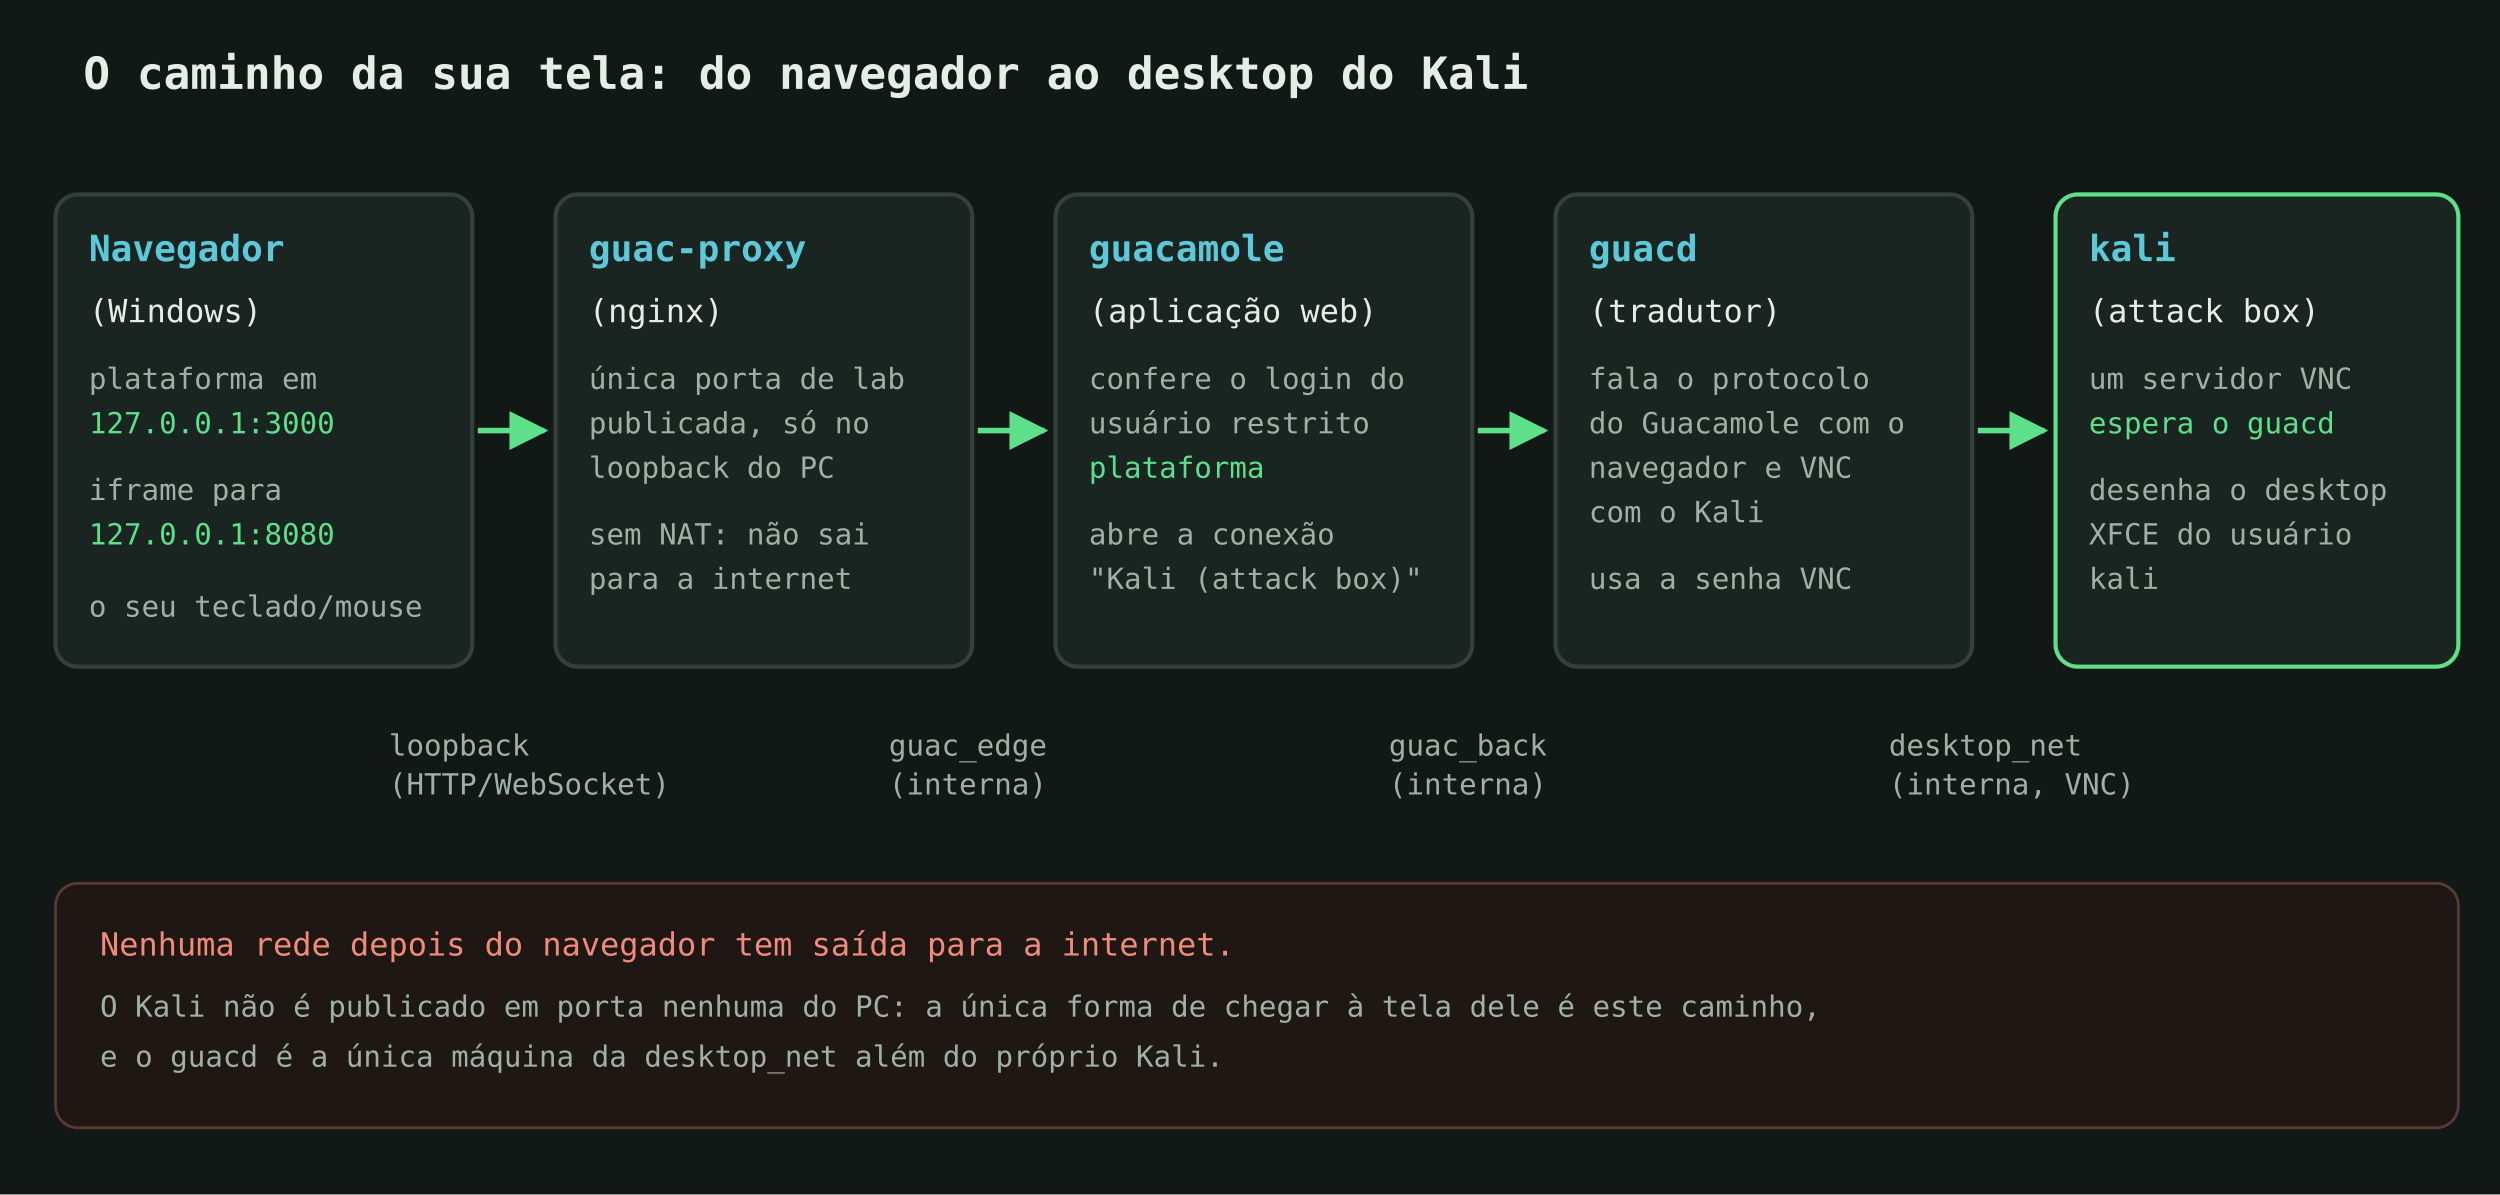
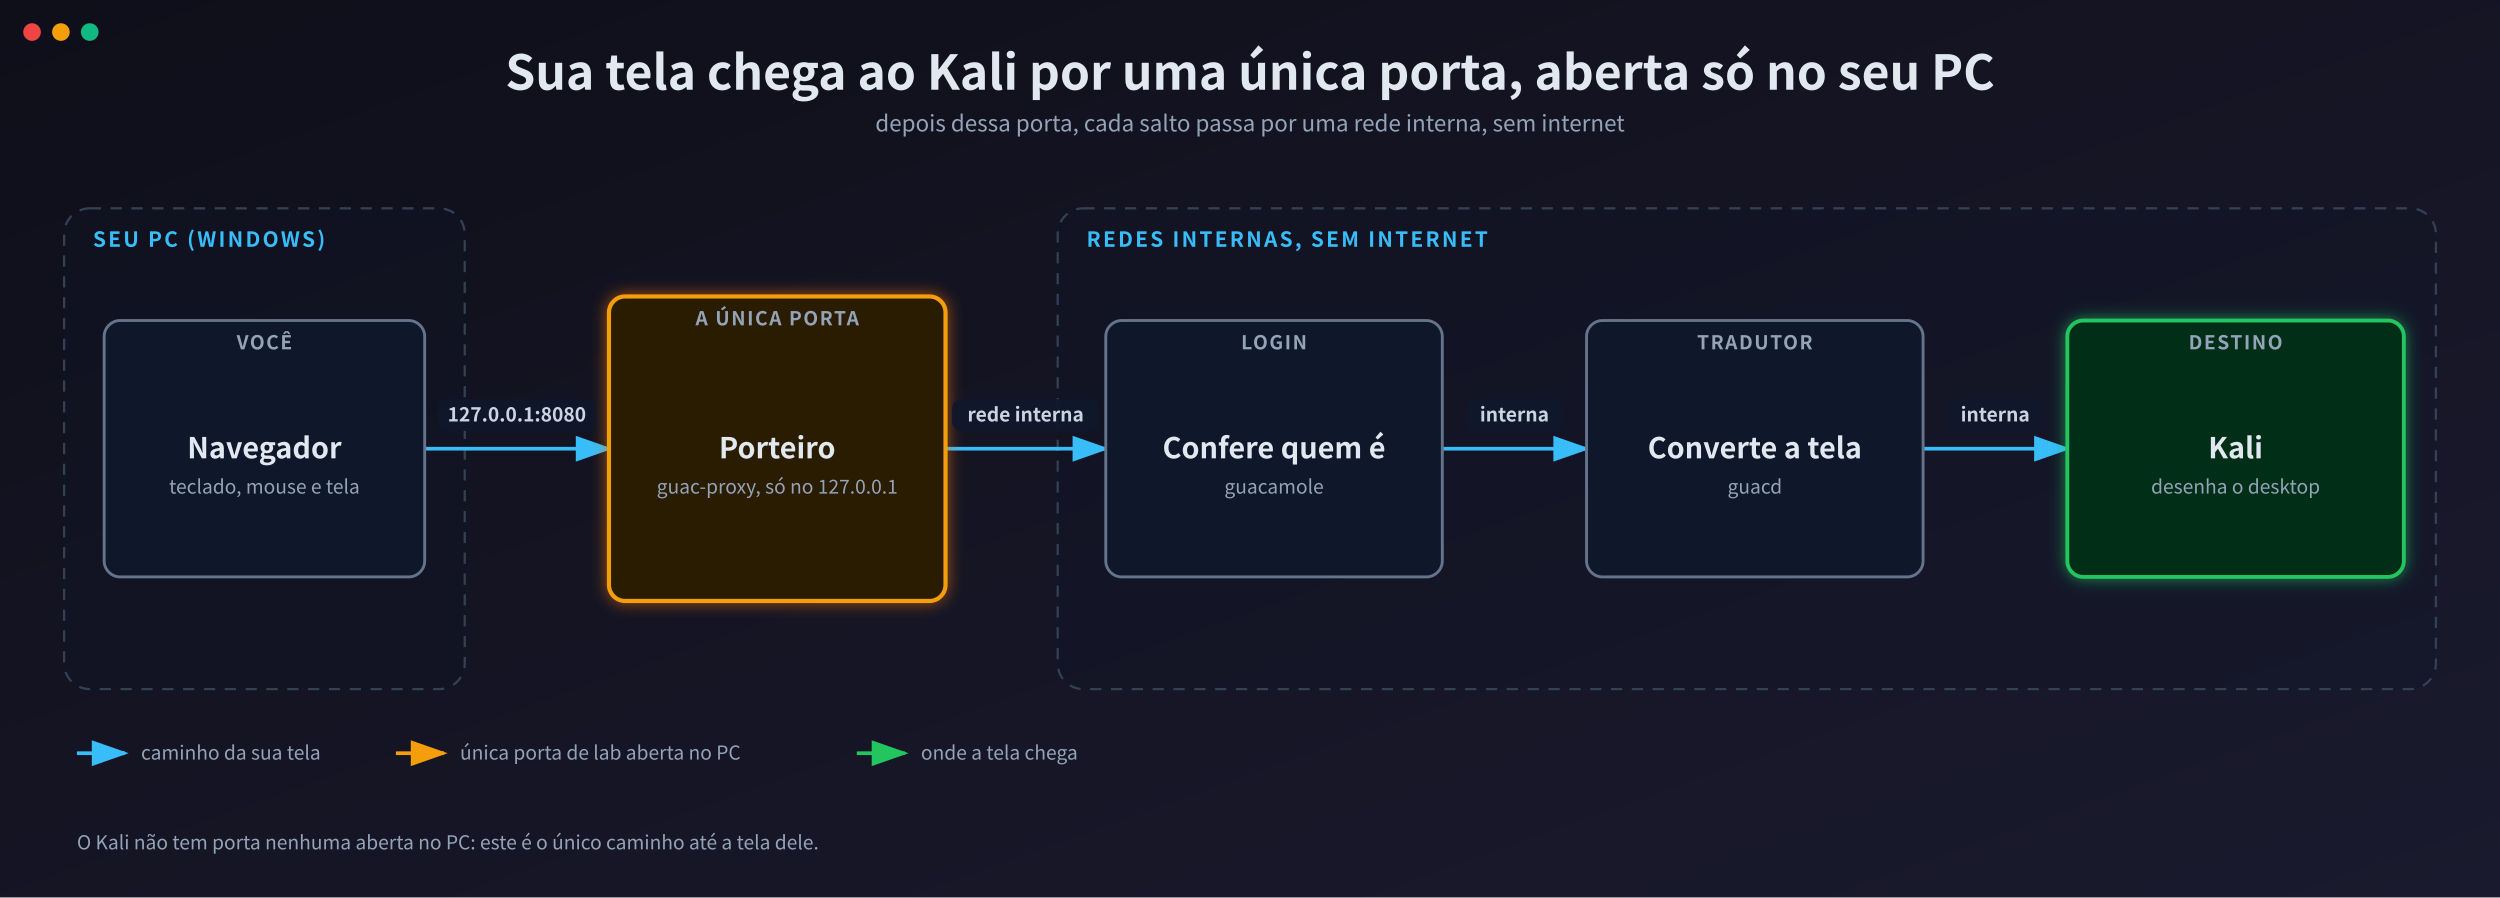
- <svg xmlns="http://www.w3.org/2000/svg" viewBox="0 0 900 430" role="img" aria-labelledby="t d">
-   <style>
-     text { font-family: ui-monospace, "DejaVu Sans Mono", Menlo, Consolas, monospace; fill: #e6ede8; }
-     .t { font-size: 16px; font-weight: 700; }
-     .h { font-size: 13px; font-weight: 700; fill: #5cc8d8; }
-     .b { font-size: 11.5px; }
-     .s { font-size: 10.5px; fill: #9fb0a6; }
-     .g { fill: #5ee08a; }
-     .r { fill: #f08a7a; }
-   </style>
+ <svg xmlns="http://www.w3.org/2000/svg" viewBox="0 0 1560 560" width="1560" height="560" data-generator="fireworks-tech-graph" data-schema-version="1" data-text-metrics="heuristic-v1" data-style-id="2" data-visual-theme="Dark Terminal" data-diagram-type="architecture" data-motion-scene="" data-semantic-profile="generic" data-semantic-valid="true" data-quality-profile="standard" data-max-bends-per-edge="12" data-max-total-bends="100" data-max-route-stretch="5.0" data-max-bridged-crossings="8" data-min-node-gap="0.0" data-min-container-gutter="0.0" data-min-label-clearance="2.0" data-min-segment-length="0.0">
  <defs>
-     <marker id="a" viewBox="0 0 10 10" refX="9" refY="5" markerWidth="7" markerHeight="7" orient="auto">
-       <path d="M0 0 L10 5 L0 10 z" fill="#5ee08a" />
+     <marker id="arrowA" markerWidth="10" markerHeight="7" refX="9" refY="3.5" orient="auto">
+       <polygon points="0 0, 10 3.5, 0 7" fill="#a855f7" />
    </marker>
+     <marker id="arrowB" markerWidth="10" markerHeight="7" refX="9" refY="3.5" orient="auto">
+       <polygon points="0 0, 10 3.5, 0 7" fill="#22c55e" />
+     </marker>
+     <marker id="arrowC" markerWidth="10" markerHeight="7" refX="9" refY="3.5" orient="auto">
+       <polygon points="0 0, 10 3.5, 0 7" fill="#38bdf8" />
+     </marker>
+     <marker id="arrowE" markerWidth="10" markerHeight="7" refX="9" refY="3.5" orient="auto">
+       <polygon points="0 0, 10 3.5, 0 7" fill="#fb7185" />
+     </marker>
+     <marker id="arrowF" markerWidth="10" markerHeight="7" refX="9" refY="3.5" orient="auto">
+       <polygon points="0 0, 10 3.5, 0 7" fill="#f59e0b" />
+     </marker>
+     <marker id="arrowG" markerWidth="10" markerHeight="7" refX="9" refY="3.5" orient="auto">
+       <polygon points="0 0, 10 3.5, 0 7" fill="#f97316" />
+     </marker>
+     <marker id="arrowH" markerWidth="10" markerHeight="7" refX="9" refY="3.5" orient="auto">
+       <polygon points="0 0, 10 3.5, 0 7" fill="#94a3b8" />
+     </marker>
+     <linearGradient id="terminalGradient" x1="0%" y1="0%" x2="100%" y2="100%">
+       <stop offset="0%" stop-color="#0f0f1a" />
+       <stop offset="100%" stop-color="#1a1a2e" />
+     </linearGradient>
+     <filter id="glowBlue" x="-30%" y="-30%" width="160%" height="160%">
+       <feDropShadow dx="0" dy="0" stdDeviation="5" flood-color="#3b82f6" flood-opacity="0.65" />
+     </filter>
+     <filter id="glowPurple" x="-30%" y="-30%" width="160%" height="160%">
+       <feDropShadow dx="0" dy="0" stdDeviation="5" flood-color="#a855f7" flood-opacity="0.72" />
+     </filter>
+     <filter id="glowGreen" x="-30%" y="-30%" width="160%" height="160%">
+       <feDropShadow dx="0" dy="0" stdDeviation="5" flood-color="#22c55e" flood-opacity="0.62" />
+     </filter>
+     <filter id="glowOrange" x="-30%" y="-30%" width="160%" height="160%">
+       <feDropShadow dx="0" dy="0" stdDeviation="5" flood-color="#f97316" flood-opacity="0.62" />
+     </filter>
+     <style>
+     text { font-family: 'SF Mono', 'Fira Code', Menlo, 'Noto Sans CJK SC', 'Microsoft YaHei', 'SimHei', monospace; }
+     .title { font-size: 30px; font-weight: 700; fill: #e2e8f0; }
+     .subtitle { font-size: 14px; font-weight: 500; fill: #94a3b8; }
+     .section { font-size: 13px; font-weight: 700; fill: #38bdf8; letter-spacing: 1.4px; }
+     .section-sub { font-size: 12px; font-weight: 500; fill: #94a3b8; }
+     .node-title { font-weight: 700; fill: #e2e8f0; }
+     .node-sub { font-weight: 500; fill: #94a3b8; }
+     .node-type { font-size: 12px; font-weight: 700; fill: #94a3b8; letter-spacing: 0.08em; }
+     .arrow-label { font-size: 12px; font-weight: 600; fill: #cbd5e1; }
+     .legend { font-size: 12px; font-weight: 500; fill: #94a3b8; }
+     .footnote { font-size: 12px; font-weight: 500; fill: #94a3b8; }
+     .metric-label { font-size: 8.5px; font-weight: 700; fill: #94a3b8; text-transform: uppercase; }
+     .metric-value { font-size: 9.5px; font-weight: 700; fill: #e2e8f0; }
+     </style>
  </defs>
-   <rect width="900" height="430" fill="#121815" />
-   <text class="t" x="30" y="32">O caminho da sua tela: do navegador ao desktop do Kali</text>
-   <g fill="#1a2420" stroke="#34413b" stroke-width="1.5">
-     <rect x="20" y="70" width="150" height="170" rx="8" />
-     <rect x="200" y="70" width="150" height="170" rx="8" />
-     <rect x="380" y="70" width="150" height="170" rx="8" />
-     <rect x="560" y="70" width="150" height="170" rx="8" />
-     <rect x="740" y="70" width="145" height="170" rx="8" stroke="#5ee08a" />
+   <rect data-graph-role="background" width="1560.0" height="560.0" fill="url(#terminalGradient)" />
+   <circle cx="20.0" cy="20" r="5.5" fill="#ef4444" />
+   <circle cx="38.0" cy="20" r="5.5" fill="#f59e0b" />
+   <circle cx="56.0" cy="20" r="5.5" fill="#10b981" />
+   <text x="780.0" y="56" text-anchor="middle" class="title">Sua tela chega ao Kali por uma única porta, aberta só no seu PC</text>
+   <text x="780.0" y="82" text-anchor="middle" class="subtitle">depois dessa porta, cada salto passa por uma rede interna, sem internet</text>
+   <g id="pc" data-graph-role="container" data-container-id="pc" data-semantic-role="boundary" data-graph-bounds="40,130,290,430">
+     <rect data-graph-role="container" x="40.0" y="130.0" width="250.0" height="300.0" rx="16.0" fill="rgba(15,23,42,0.28)" stroke="#334155" stroke-width="1.4" stroke-dasharray="7 6" />
+     <text x="58.0" y="154.0" class="section">SEU PC (WINDOWS)</text>
+     <rect id="pc-header" data-graph-role="reserved" data-reserved-kind="container-header" x="48" y="136" width="147.78" height="30" fill="none" stroke="none" />
  </g>
-   <text class="h" x="32" y="94">Navegador</text>
-   <text class="b" x="32" y="116">(Windows)</text>
-   <text class="s" x="32" y="140">plataforma em</text>
-   <text class="s g" x="32" y="156">127.0.0.1:3000</text>
-   <text class="s" x="32" y="180">iframe para</text>
-   <text class="s g" x="32" y="196">127.0.0.1:8080</text>
-   <text class="s" x="32" y="222">o seu teclado/mouse</text>
-   <text class="h" x="212" y="94">guac-proxy</text>
-   <text class="b" x="212" y="116">(nginx)</text>
-   <text class="s" x="212" y="140">única porta de lab</text>
-   <text class="s" x="212" y="156">publicada, só no</text>
-   <text class="s" x="212" y="172">loopback do PC</text>
-   <text class="s" x="212" y="196">sem NAT: não sai</text>
-   <text class="s" x="212" y="212">para a internet</text>
-   <text class="h" x="392" y="94">guacamole</text>
-   <text class="b" x="392" y="116">(aplicação web)</text>
-   <text class="s" x="392" y="140">confere o login do</text>
-   <text class="s" x="392" y="156">usuário restrito</text>
-   <text class="s g" x="392" y="172">plataforma</text>
-   <text class="s" x="392" y="196">abre a conexão</text>
-   <text class="s" x="392" y="212">"Kali (attack box)"</text>
-   <text class="h" x="572" y="94">guacd</text>
-   <text class="b" x="572" y="116">(tradutor)</text>
-   <text class="s" x="572" y="140">fala o protocolo</text>
-   <text class="s" x="572" y="156">do Guacamole com o</text>
-   <text class="s" x="572" y="172">navegador e VNC</text>
-   <text class="s" x="572" y="188">com o Kali</text>
-   <text class="s" x="572" y="212">usa a senha VNC</text>
-   <text class="h" x="752" y="94">kali</text>
-   <text class="b" x="752" y="116">(attack box)</text>
-   <text class="s" x="752" y="140">um servidor VNC</text>
-   <text class="s g" x="752" y="156">espera o guacd</text>
-   <text class="s" x="752" y="180">desenha o desktop</text>
-   <text class="s" x="752" y="196">XFCE do usuário</text>
-   <text class="s" x="752" y="212">kali</text>
-   <g stroke="#5ee08a" stroke-width="2" marker-end="url(#a)">
-     <line x1="172" y1="155" x2="196" y2="155" />
-     <line x1="352" y1="155" x2="376" y2="155" />
-     <line x1="532" y1="155" x2="556" y2="155" />
-     <line x1="712" y1="155" x2="736" y2="155" />
+   <g id="internas" data-graph-role="container" data-container-id="internas" data-semantic-role="boundary" data-graph-bounds="660,130,1520,430">
+     <rect data-graph-role="container" x="660.0" y="130.0" width="860.0" height="300.0" rx="16.0" fill="rgba(15,23,42,0.28)" stroke="#334155" stroke-width="1.4" stroke-dasharray="7 6" />
+     <text x="678.0" y="154.0" class="section">REDES INTERNAS, SEM INTERNET</text>
+     <rect id="internas-header" data-graph-role="reserved" data-reserved-kind="container-header" x="668" y="136" width="225.52" height="30" fill="none" stroke="none" />
  </g>
-   <text class="s" x="140" y="272">loopback</text>
-   <text class="s" x="140" y="286">(HTTP/WebSocket)</text>
-   <text class="s" x="320" y="272">guac_edge</text>
-   <text class="s" x="320" y="286">(interna)</text>
-   <text class="s" x="500" y="272">guac_back</text>
-   <text class="s" x="500" y="286">(interna)</text>
-   <text class="s" x="680" y="272">desktop_net</text>
-   <text class="s" x="680" y="286">(interna, VNC)</text>
-   <rect x="20" y="318" width="865" height="88" rx="8" fill="#1f1714" stroke="#5a3a33" />
-   <text class="b r" x="36" y="344">Nenhuma rede depois do navegador tem saída para a internet.</text>
-   <text class="s" x="36" y="366">O Kali não é publicado em porta nenhuma do PC: a única forma de chegar à tela dele é este caminho,</text>
-   <text class="s" x="36" y="384">e o guacd é a única máquina da desktop_net além do próprio Kali.</text>
+   <path id="a1" data-graph-role="edge" data-edge-id="a1" data-source="nav" data-target="porta" data-edge-kind="flow" data-topic-id="" data-flow="" data-motion-role="" data-motion-stage="" data-motion-order="" data-protocol="" data-via="" data-critical-path-id="" data-critical-hop="" data-critical-hops="" data-critical="false" data-bends="0" data-route-stretch="1.0" data-bridges="" d="M 265,280 L 380,280" fill="none" stroke="#38bdf8" stroke-width="2.3" stroke-linecap="round" stroke-linejoin="round" marker-end="url(#arrowC)" />
+   <path id="a2" data-graph-role="edge" data-edge-id="a2" data-source="porta" data-target="login" data-edge-kind="flow" data-topic-id="" data-flow="" data-motion-role="" data-motion-stage="" data-motion-order="" data-protocol="" data-via="" data-critical-path-id="" data-critical-hop="" data-critical-hops="" data-critical="false" data-bends="0" data-route-stretch="1.0" data-bridges="" d="M 590,280 L 690,280" fill="none" stroke="#38bdf8" stroke-width="2.3" stroke-linecap="round" stroke-linejoin="round" marker-end="url(#arrowC)" />
+   <path id="a3" data-graph-role="edge" data-edge-id="a3" data-source="login" data-target="trad" data-edge-kind="flow" data-topic-id="" data-flow="" data-motion-role="" data-motion-stage="" data-motion-order="" data-protocol="" data-via="" data-critical-path-id="" data-critical-hop="" data-critical-hops="" data-critical="false" data-bends="0" data-route-stretch="1.0" data-bridges="" d="M 900,280 L 990,280" fill="none" stroke="#38bdf8" stroke-width="2.3" stroke-linecap="round" stroke-linejoin="round" marker-end="url(#arrowC)" />
+   <path id="a4" data-graph-role="edge" data-edge-id="a4" data-source="trad" data-target="kali" data-edge-kind="flow" data-topic-id="" data-flow="" data-motion-role="" data-motion-stage="" data-motion-order="" data-protocol="" data-via="" data-critical-path-id="" data-critical-hop="" data-critical-hops="" data-critical="false" data-bends="0" data-route-stretch="1.0" data-bridges="" d="M 1200,280 L 1290,280" fill="none" stroke="#38bdf8" stroke-width="2.3" stroke-linecap="round" stroke-linejoin="round" marker-end="url(#arrowC)" />
+   <g id="node-nav" data-graph-role="node" data-node-id="nav" data-semantic-role="node" data-motion-role="" data-motion-stage="" data-motion-order="" data-parent="pc" data-deployment-id="" data-topic-id="" data-span-id="" data-station-order="" data-status="" data-start-ms="" data-duration-ms="" data-parent-span="" data-graph-bounds="65,200,265,360">
+     <rect x="65.0" y="200.0" width="200.0" height="160.0" rx="10.0" fill="#0f172a" stroke="#64748b" stroke-width="1.8" />
+     <text x="165.0" y="218.0" text-anchor="middle" class="node-type">VOCÊ</text>
+     <text data-text-role="title" data-full-text="Navegador" data-text-max-width="176.0" x="165.0" y="286.0" text-anchor="middle" class="node-title" font-size="18">Navegador</text>
+     <text data-text-role="subtitle" data-full-text="teclado, mouse e tela" data-text-max-width="176.0" x="165.0" y="308.0" text-anchor="middle" class="node-sub" font-size="12">teclado, mouse e tela</text>
+   </g>
+   <g id="node-porta" data-graph-role="node" data-node-id="porta" data-semantic-role="node" data-motion-role="" data-motion-stage="" data-motion-order="" data-parent="" data-deployment-id="" data-topic-id="" data-span-id="" data-station-order="" data-status="" data-start-ms="" data-duration-ms="" data-parent-span="" data-graph-bounds="380,185,590,375">
+     <rect x="380.0" y="185.0" width="210.0" height="190.0" rx="10.0" fill="#2a1f05" stroke="#f59e0b" stroke-width="2.6" filter="url(#glowOrange)" />
+     <text x="485.0" y="203.0" text-anchor="middle" class="node-type">A ÚNICA PORTA</text>
+     <text data-text-role="title" data-full-text="Porteiro" data-text-max-width="186.0" x="485.0" y="286.0" text-anchor="middle" class="node-title" font-size="18">Porteiro</text>
+     <text data-text-role="subtitle" data-full-text="guac-proxy, só no 127.0.0.1" data-text-max-width="186.0" x="485.0" y="308.0" text-anchor="middle" class="node-sub" font-size="12">guac-proxy, só no 127.0.0.1</text>
+   </g>
+   <g id="node-login" data-graph-role="node" data-node-id="login" data-semantic-role="node" data-motion-role="" data-motion-stage="" data-motion-order="" data-parent="internas" data-deployment-id="" data-topic-id="" data-span-id="" data-station-order="" data-status="" data-start-ms="" data-duration-ms="" data-parent-span="" data-graph-bounds="690,200,900,360">
+     <rect x="690.0" y="200.0" width="210.0" height="160.0" rx="10.0" fill="#0f172a" stroke="#64748b" stroke-width="1.8" />
+     <text x="795.0" y="218.0" text-anchor="middle" class="node-type">LOGIN</text>
+     <text data-text-role="title" data-full-text="Confere quem é" data-text-max-width="186.0" x="795.0" y="286.0" text-anchor="middle" class="node-title" font-size="18">Confere quem é</text>
+     <text data-text-role="subtitle" data-full-text="guacamole" data-text-max-width="186.0" x="795.0" y="308.0" text-anchor="middle" class="node-sub" font-size="12">guacamole</text>
+   </g>
+   <g id="node-trad" data-graph-role="node" data-node-id="trad" data-semantic-role="node" data-motion-role="" data-motion-stage="" data-motion-order="" data-parent="internas" data-deployment-id="" data-topic-id="" data-span-id="" data-station-order="" data-status="" data-start-ms="" data-duration-ms="" data-parent-span="" data-graph-bounds="990,200,1200,360">
+     <rect x="990.0" y="200.0" width="210.0" height="160.0" rx="10.0" fill="#0f172a" stroke="#64748b" stroke-width="1.8" />
+     <text x="1095.0" y="218.0" text-anchor="middle" class="node-type">TRADUTOR</text>
+     <text data-text-role="title" data-full-text="Converte a tela" data-text-max-width="186.0" x="1095.0" y="286.0" text-anchor="middle" class="node-title" font-size="18">Converte a tela</text>
+     <text data-text-role="subtitle" data-full-text="guacd" data-text-max-width="186.0" x="1095.0" y="308.0" text-anchor="middle" class="node-sub" font-size="12">guacd</text>
+   </g>
+   <g id="node-kali" data-graph-role="node" data-node-id="kali" data-semantic-role="node" data-motion-role="" data-motion-stage="" data-motion-order="" data-parent="internas" data-deployment-id="" data-topic-id="" data-span-id="" data-station-order="" data-status="" data-start-ms="" data-duration-ms="" data-parent-span="" data-graph-bounds="1290,200,1500,360">
+     <rect x="1290.0" y="200.0" width="210.0" height="160.0" rx="10.0" fill="#052e16" stroke="#22c55e" stroke-width="2.4" filter="url(#glowGreen)" />
+     <text x="1395.0" y="218.0" text-anchor="middle" class="node-type">DESTINO</text>
+     <text data-text-role="title" data-full-text="Kali" data-text-max-width="186.0" x="1395.0" y="286.0" text-anchor="middle" class="node-title" font-size="18">Kali</text>
+     <text data-text-role="subtitle" data-full-text="desenha o desktop" data-text-max-width="186.0" x="1395.0" y="308.0" text-anchor="middle" class="node-sub" font-size="12">desenha o desktop</text>
+   </g>
+   <g id="a1-label" data-graph-role="label" data-owner="a1" data-graph-bounds="273.02,249,371.98,269">
+     <rect x="273.02" y="249.0" width="98.96" height="20" rx="6" fill="#0f172a" opacity="0.92" />
+     <text x="322.5" y="263.0" text-anchor="middle" class="arrow-label">127.0.0.1:8080</text>
+   </g>
+   <g id="a2-label" data-graph-role="label" data-owner="a2" data-graph-bounds="594.12,249,685.88,269">
+     <rect x="594.12" y="249.0" width="91.76" height="20" rx="6" fill="#0f172a" opacity="0.92" />
+     <text x="640.0" y="263.0" text-anchor="middle" class="arrow-label">rede interna</text>
+   </g>
+   <g id="a3-label" data-graph-role="label" data-owner="a3" data-graph-bounds="915.2,249,974.8,269">
+     <rect x="915.2" y="249.0" width="59.6" height="20" rx="6" fill="#0f172a" opacity="0.92" />
+     <text x="945.0" y="263.0" text-anchor="middle" class="arrow-label">interna</text>
+   </g>
+   <g id="a4-label" data-graph-role="label" data-owner="a4" data-graph-bounds="1215.2,249,1274.8,269">
+     <rect x="1215.2" y="249.0" width="59.6" height="20" rx="6" fill="#0f172a" opacity="0.92" />
+     <text x="1245.0" y="263.0" text-anchor="middle" class="arrow-label">interna</text>
+   </g>
+   <g id="legend" data-graph-role="legend">
+     <rect id="legend-zone" data-graph-role="reserved" data-reserved-kind="legend" x="38" y="456" width="663.92" height="46" rx="10" fill="none" stroke="none" />
+     <line data-graph-role="decoration" x1="48.0" y1="470.0" x2="78.0" y2="470.0" stroke="#38bdf8" stroke-width="2.3" marker-end="url(#arrowC)" />
+     <text data-graph-role="decoration" x="88.0" y="474.0" class="legend">caminho da sua tela   </text>
+     <line data-graph-role="decoration" x1="247.04" y1="470.0" x2="277.04" y2="470.0" stroke="#f59e0b" stroke-width="2.3" marker-end="url(#arrowF)" />
+     <text data-graph-role="decoration" x="287.04" y="474.0" class="legend">única porta de lab aberta no PC      </text>
+     <line data-graph-role="decoration" x1="534.64" y1="470.0" x2="564.64" y2="470.0" stroke="#22c55e" stroke-width="2.3" marker-end="url(#arrowB)" />
+     <text data-graph-role="decoration" x="574.64" y="474.0" class="legend">onde a tela chega</text>
+   </g>
+   <g id="footer" data-graph-role="reserved" data-graph-bounds="48,518,622,534">
+     <text x="48.0" y="530.0" class="footnote">O Kali não tem porta nenhuma aberta no PC: este é o único caminho até a tela dele.</text>
+   </g>
</svg>
